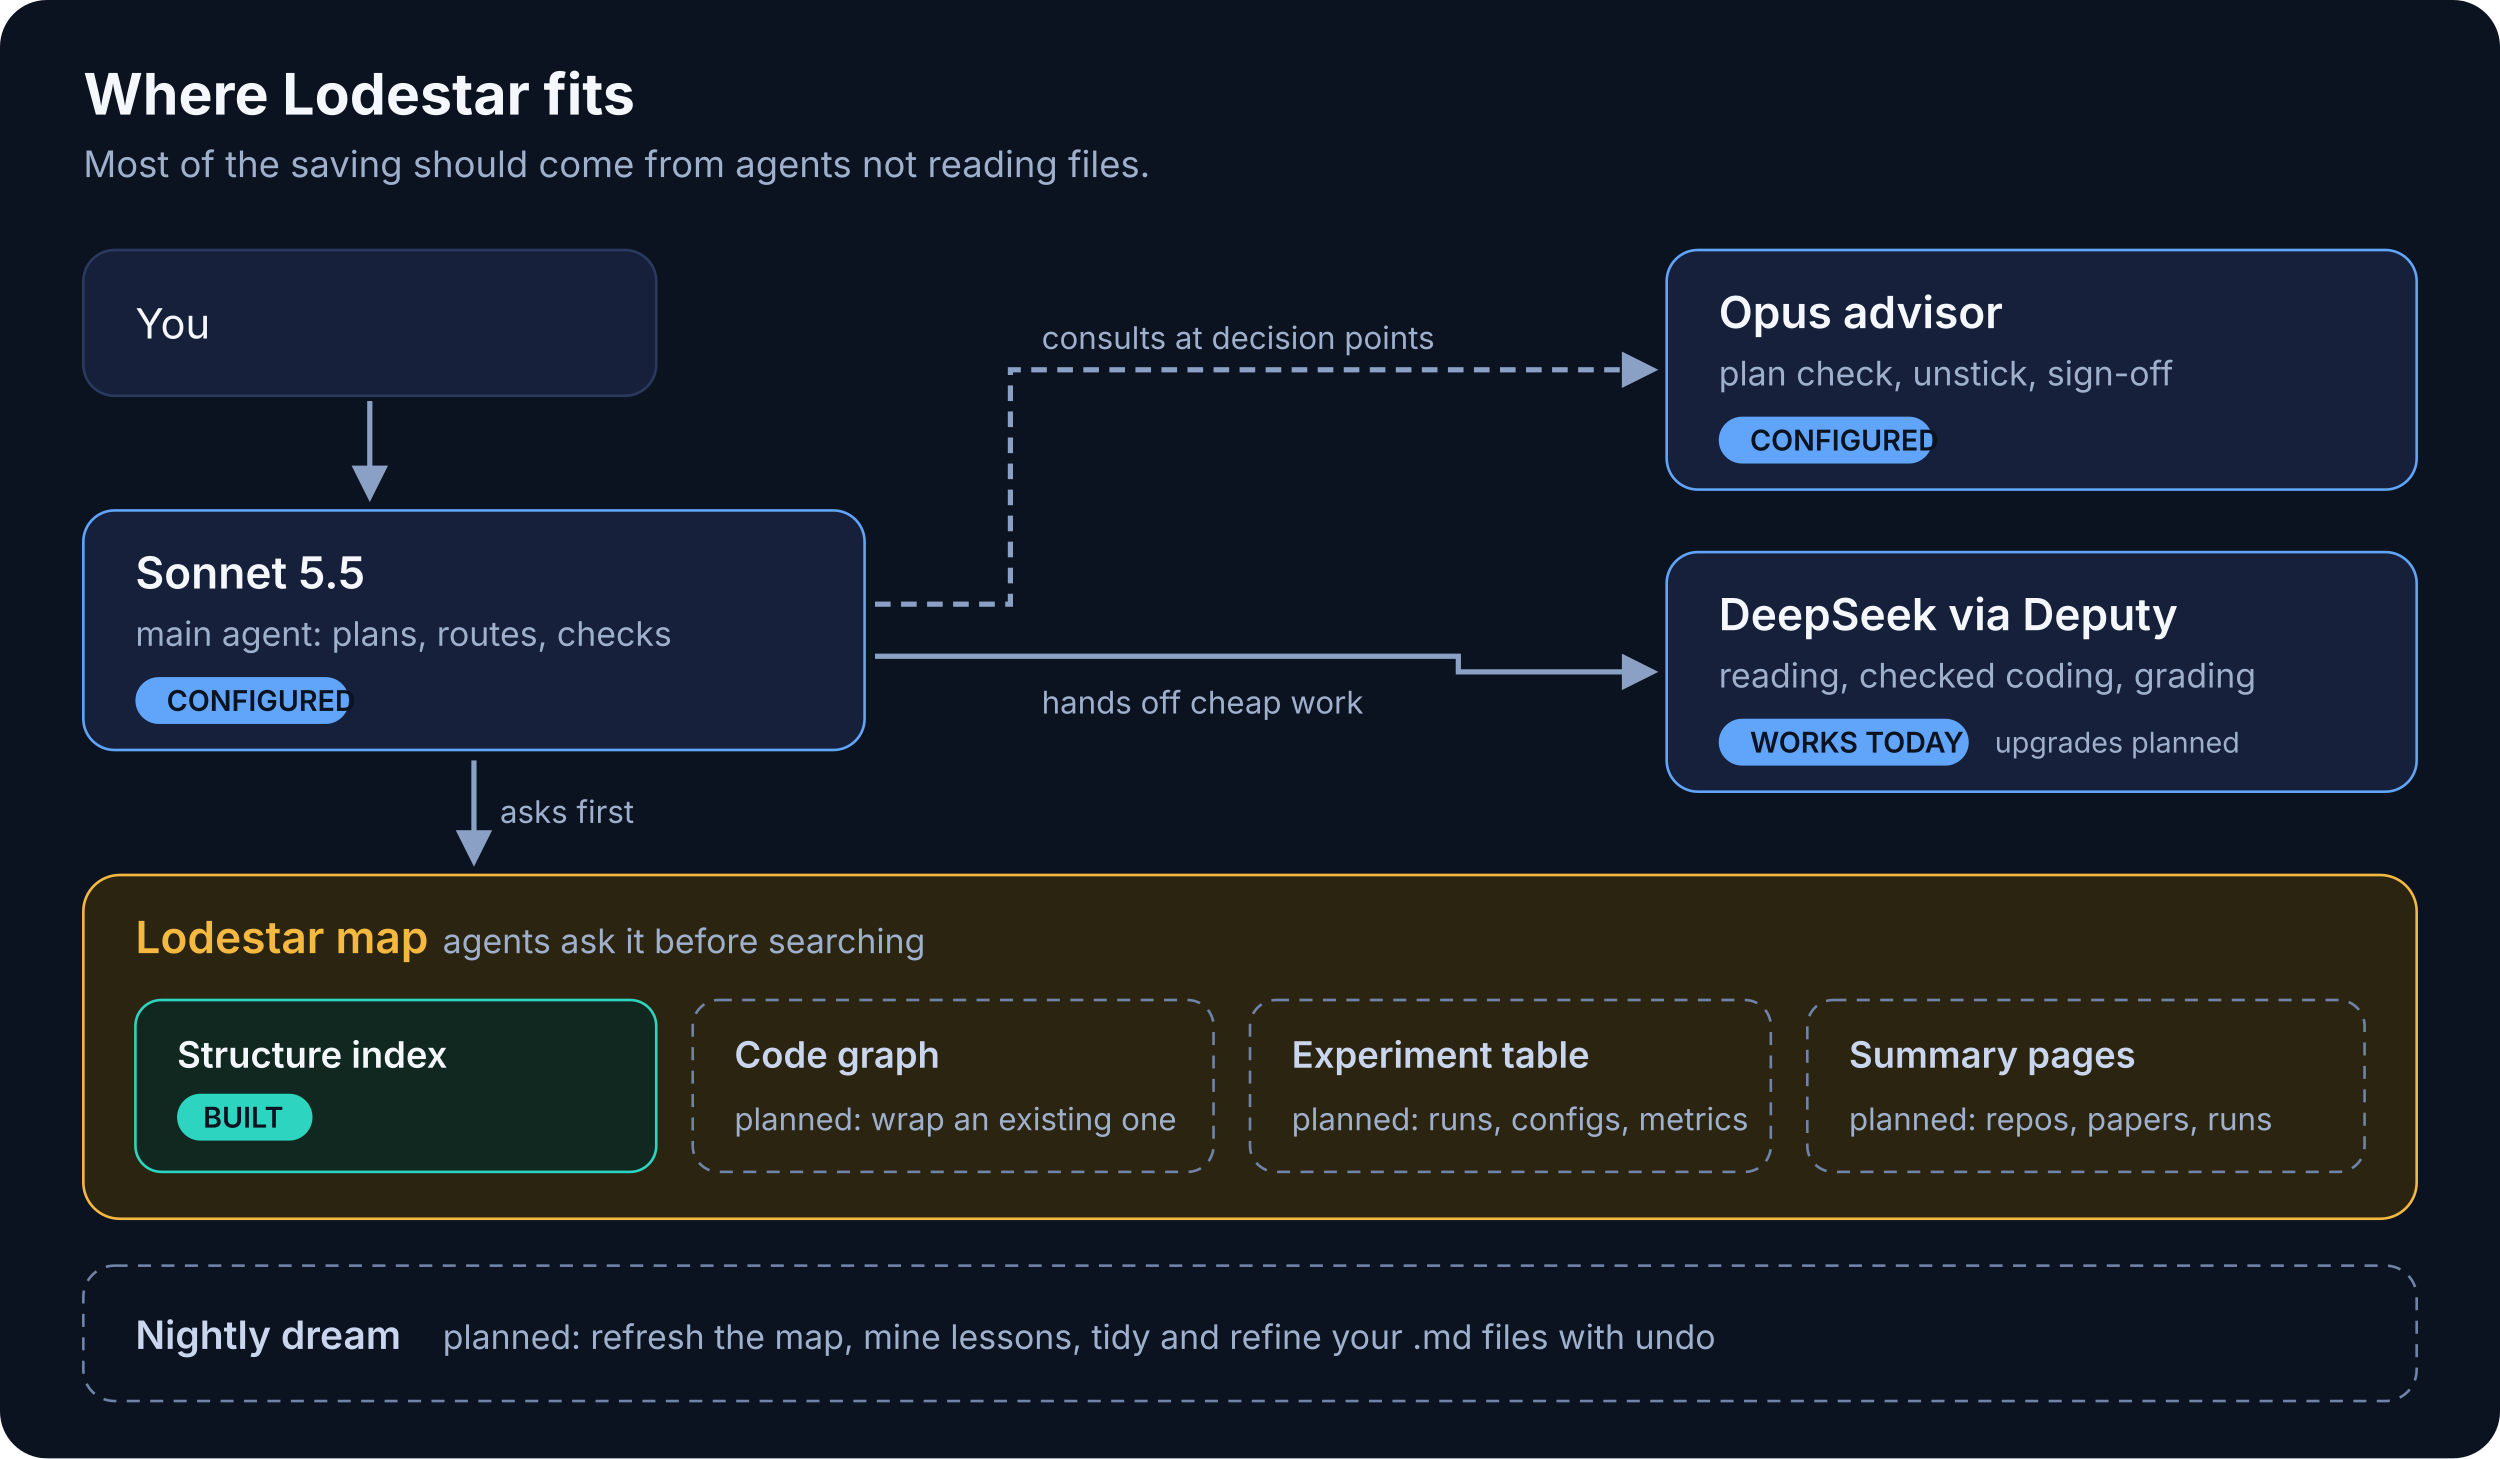
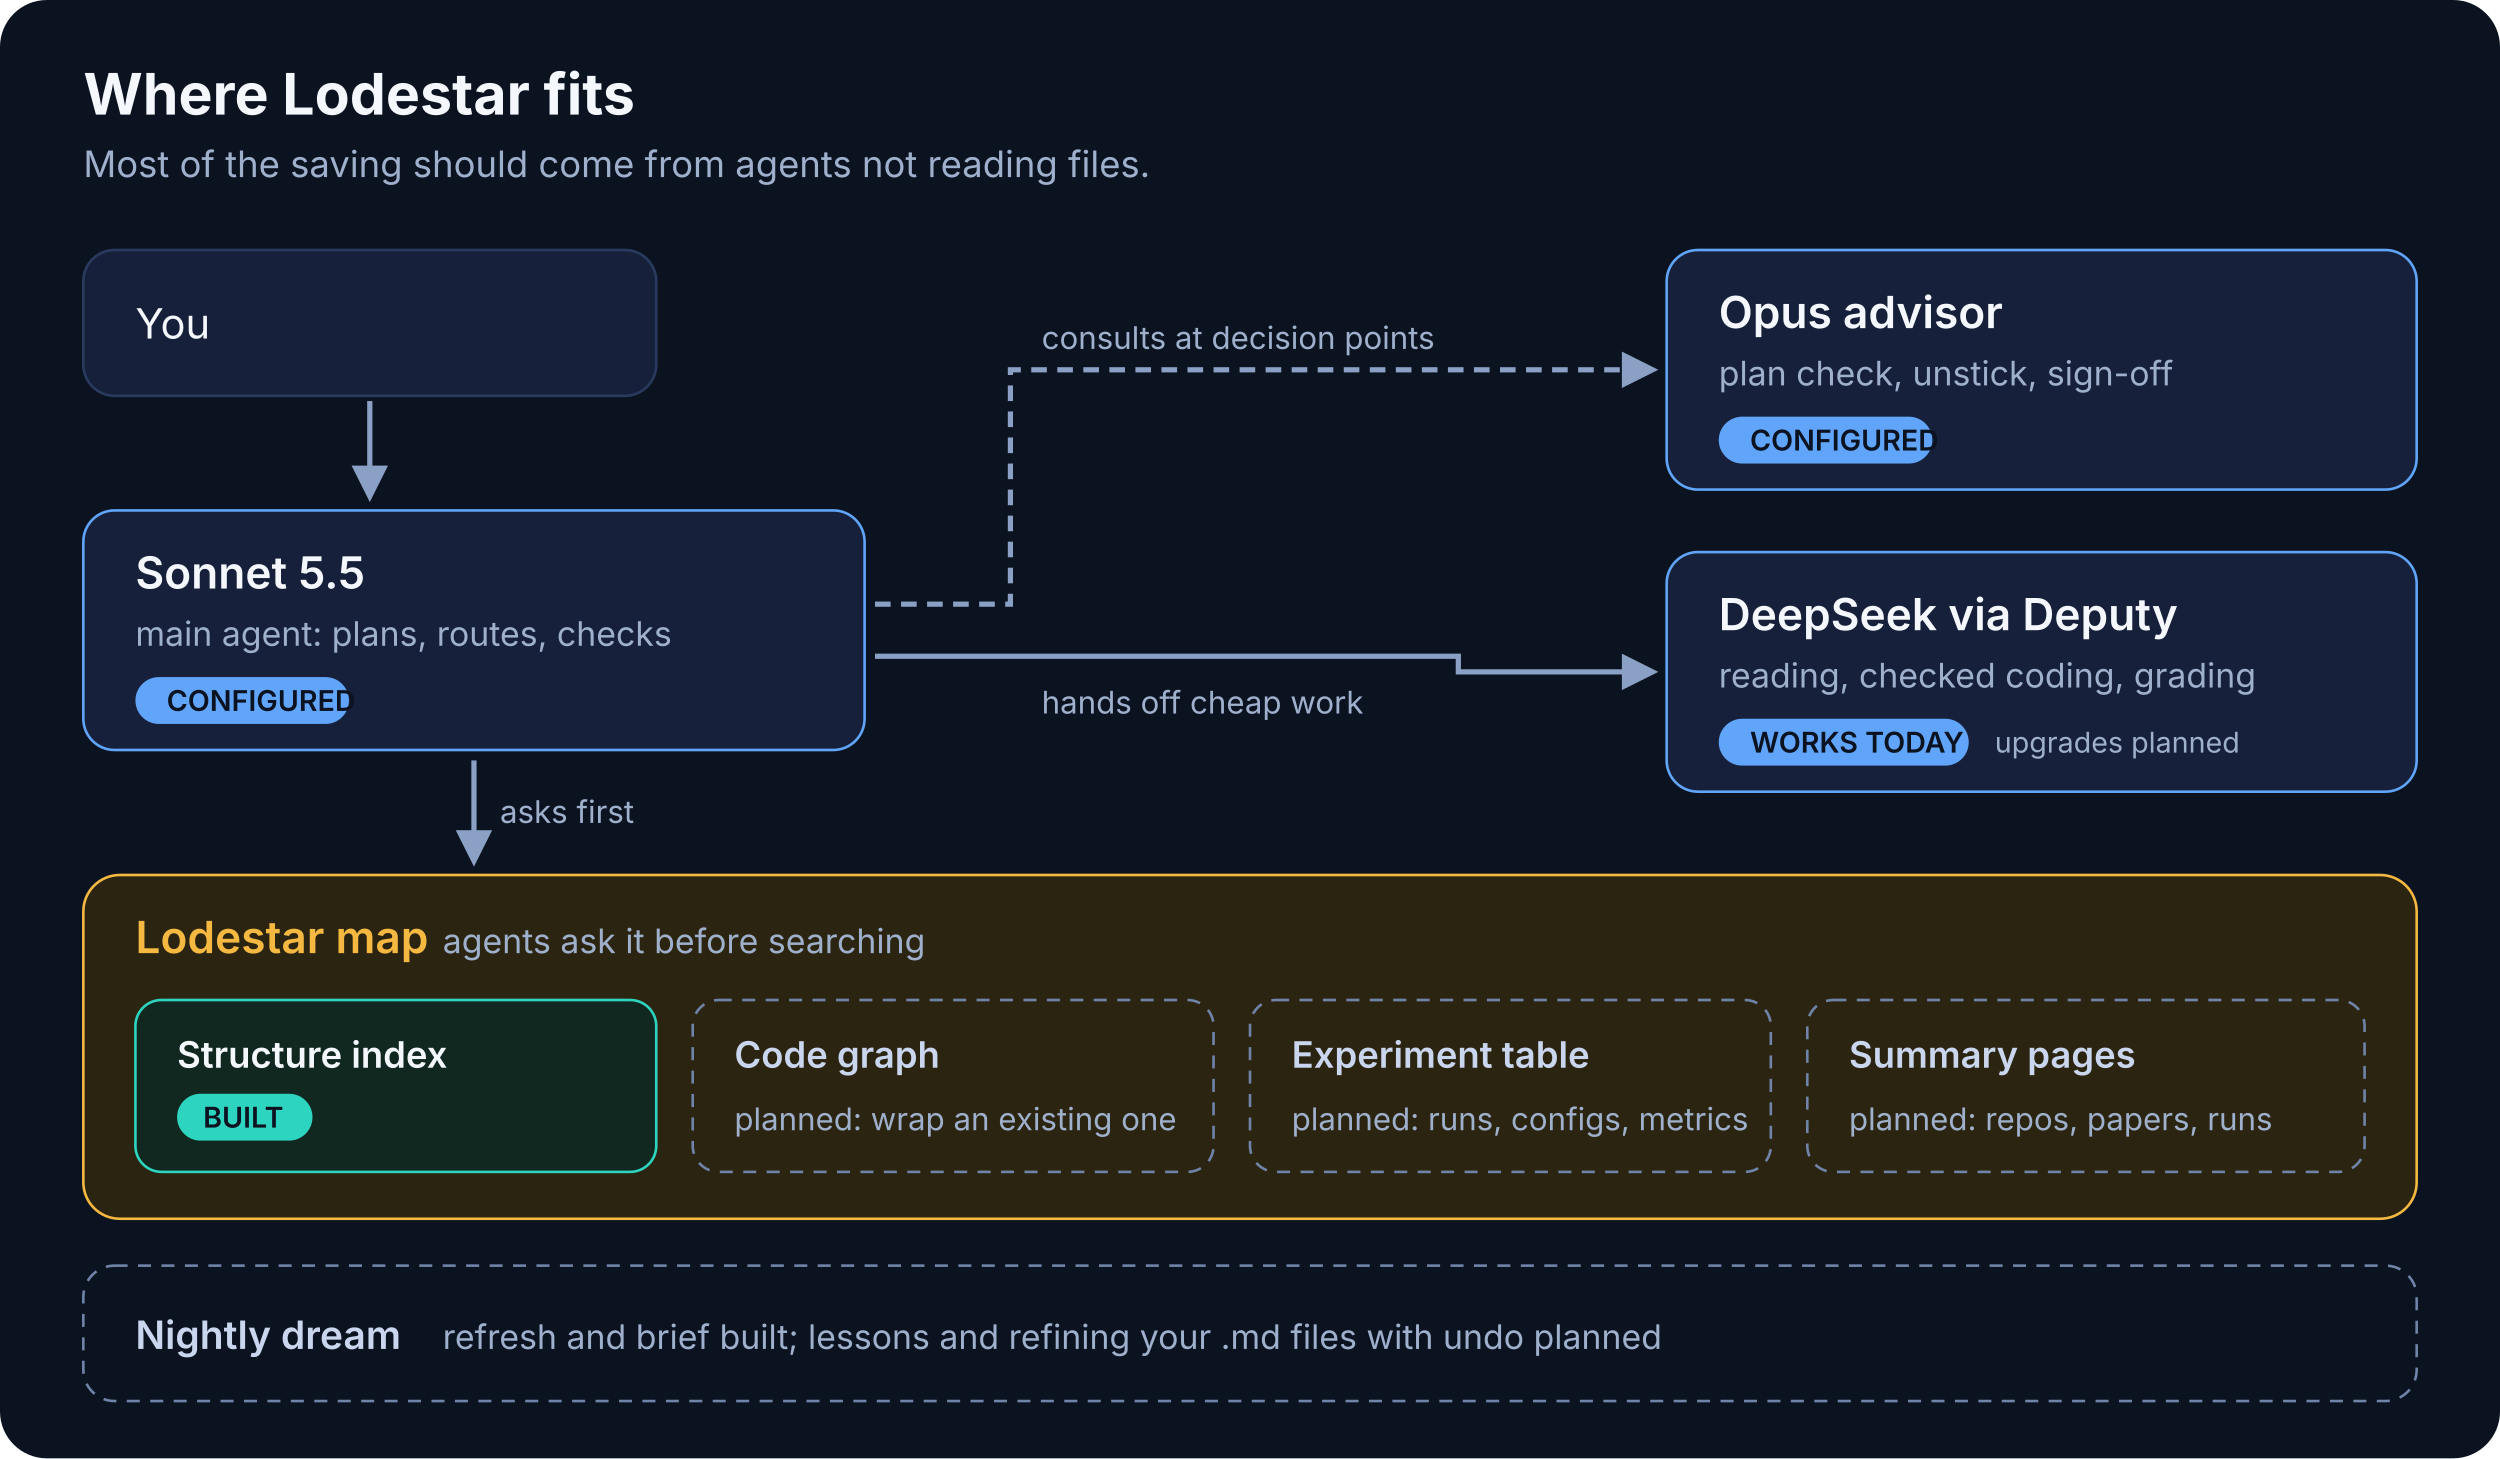
<svg xmlns="http://www.w3.org/2000/svg" viewBox="0 0 960 560" width="960" height="560" role="img" aria-labelledby="t d">
  <defs>
    <marker id="a" viewBox="0 0 10 10" refX="8" refY="5" markerWidth="7" markerHeight="7" orient="auto">
      <path d="M0 0 L10 5 L0 10 z" fill="#8aa0c4" />
    </marker>
  </defs>
  <rect width="960" height="560" rx="18" fill="#0b1220" />
  <g font-family="Segoe UI, Inter, system-ui, sans-serif">
    <text x="32" y="44" font-size="22" font-weight="700" fill="#f4f7fb">Where Lodestar fits</text>
    <text x="32" y="68" font-size="14" fill="#9fb0cc">Most of the saving should come from agents not reading files.</text>
    <rect x="32" y="96" width="220" height="56" rx="12" fill="#16203a" stroke="#2a3a5f" />
    <text x="52" y="130" font-size="16" fill="#f4f7fb">You</text>
    <rect x="32" y="196" width="300" height="92" rx="12" fill="#16203a" stroke="#60a5fa" />
    <text x="52" y="226" font-size="17" font-weight="600" fill="#f4f7fb">Sonnet 5.5</text>
    <text x="52" y="248" font-size="13" fill="#9fb0cc">main agent: plans, routes, checks</text>
    <rect x="52" y="260" width="82" height="18" rx="9" fill="#60a5fa" />
    <text x="64" y="273" font-size="11" font-weight="600" fill="#0b1220">CONFIGURED</text>
    <rect x="640" y="96" width="288" height="92" rx="12" fill="#16203a" stroke="#60a5fa" />
    <text x="660" y="126" font-size="17" font-weight="600" fill="#f4f7fb">Opus advisor</text>
    <text x="660" y="148" font-size="13" fill="#9fb0cc">plan check, unstick, sign-off</text>
    <rect x="660" y="160" width="82" height="18" rx="9" fill="#60a5fa" />
    <text x="672" y="173" font-size="11" font-weight="600" fill="#0b1220">CONFIGURED</text>
    <rect x="640" y="212" width="288" height="92" rx="12" fill="#16203a" stroke="#60a5fa" />
    <text x="660" y="242" font-size="17" font-weight="600" fill="#f4f7fb">DeepSeek via Deputy</text>
    <text x="660" y="264" font-size="13" fill="#9fb0cc">reading, checked coding, grading</text>
    <rect x="660" y="276" width="96" height="18" rx="9" fill="#60a5fa" />
    <text x="672" y="289" font-size="11" font-weight="600" fill="#0b1220">WORKS TODAY</text>
    <text x="766" y="289" font-size="11" fill="#9fb0cc">upgrades planned</text>
    <rect x="32" y="336" width="896" height="132" rx="14" fill="#2b2410" stroke="#f5b942" />
    <text x="52" y="366" font-size="17" font-weight="600" fill="#f5b942">Lodestar map</text>
    <text x="170" y="366" font-size="13" fill="#9fb0cc">agents ask it before searching</text>
    <rect x="52" y="384" width="200" height="66" rx="10" fill="#10281f" stroke="#2dd4bf" />
    <text x="68" y="410" font-size="14" font-weight="600" fill="#f4f7fb">Structure index</text>
    <rect x="68" y="420" width="52" height="18" rx="9" fill="#2dd4bf" />
    <text x="78" y="433" font-size="11" font-weight="600" fill="#0b1220">BUILT</text>
    <rect x="266" y="384" width="200" height="66" rx="10" fill="none" stroke="#6f84a8" stroke-dasharray="5 4" />
    <text x="282" y="410" font-size="14" font-weight="600" fill="#c9d6ee">Code graph</text>
    <text x="282" y="434" font-size="12" fill="#9fb0cc">planned: wrap an existing one</text>
    <rect x="480" y="384" width="200" height="66" rx="10" fill="none" stroke="#6f84a8" stroke-dasharray="5 4" />
    <text x="496" y="410" font-size="14" font-weight="600" fill="#c9d6ee">Experiment table</text>
    <text x="496" y="434" font-size="12" fill="#9fb0cc">planned: runs, configs, metrics</text>
    <rect x="694" y="384" width="214" height="66" rx="10" fill="none" stroke="#6f84a8" stroke-dasharray="5 4" />
    <text x="710" y="410" font-size="14" font-weight="600" fill="#c9d6ee">Summary pages</text>
    <text x="710" y="434" font-size="12" fill="#9fb0cc">planned: repos, papers, runs</text>
    <rect x="32" y="486" width="896" height="52" rx="12" fill="none" stroke="#6f84a8" stroke-dasharray="5 4" />
    <text x="52" y="518" font-size="15" font-weight="600" fill="#c9d6ee">Nightly dream</text>
-     <text x="170" y="518" font-size="13" fill="#9fb0cc">planned: refresh the map, mine lessons, tidy and refine your .md files with undo</text>
+     <text x="170" y="518" font-size="13" fill="#9fb0cc">refresh and brief built; lessons and refining your .md files with undo planned</text>
  </g>
  <g stroke="#8aa0c4" stroke-width="2" fill="none" marker-end="url(#a)">
    <line x1="142" y1="154" x2="142" y2="190" />
    <path d="M336 232 L388 232 L388 142 L634 142" stroke-dasharray="6 4" />
    <path d="M336 252 L560 252 L560 258 L634 258" />
    <line x1="182" y1="292" x2="182" y2="330" />
  </g>
  <g font-family="Segoe UI, Inter, system-ui, sans-serif" font-size="12" fill="#9fb0cc">
    <text x="400" y="134">consults at decision points</text>
    <text x="400" y="274">hands off cheap work</text>
    <text x="192" y="316">asks first</text>
  </g>
</svg>
